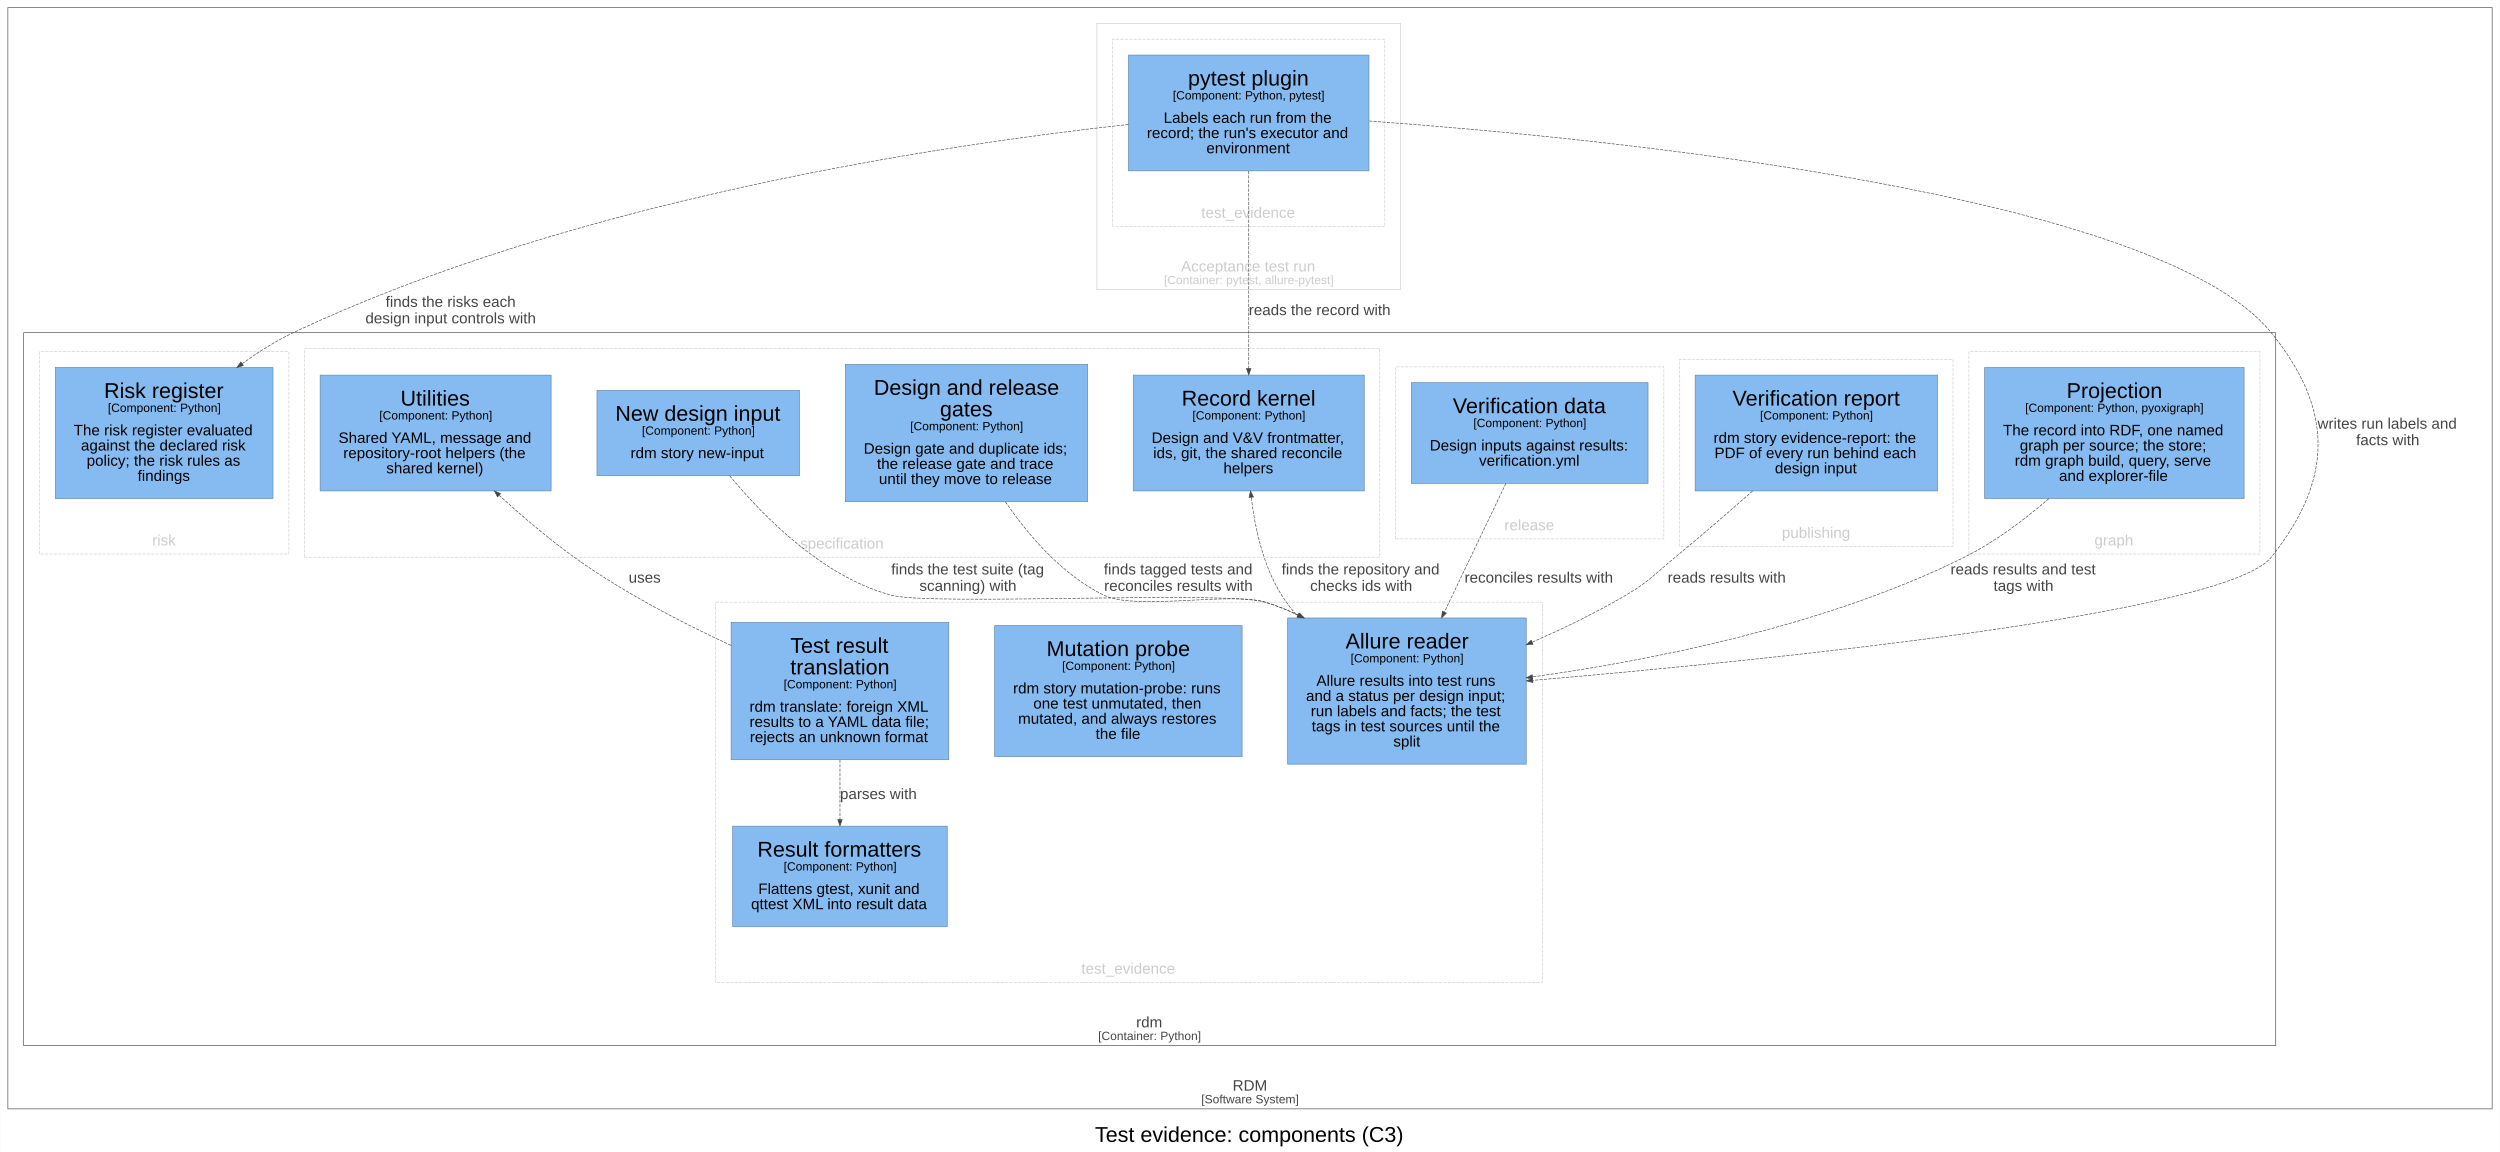
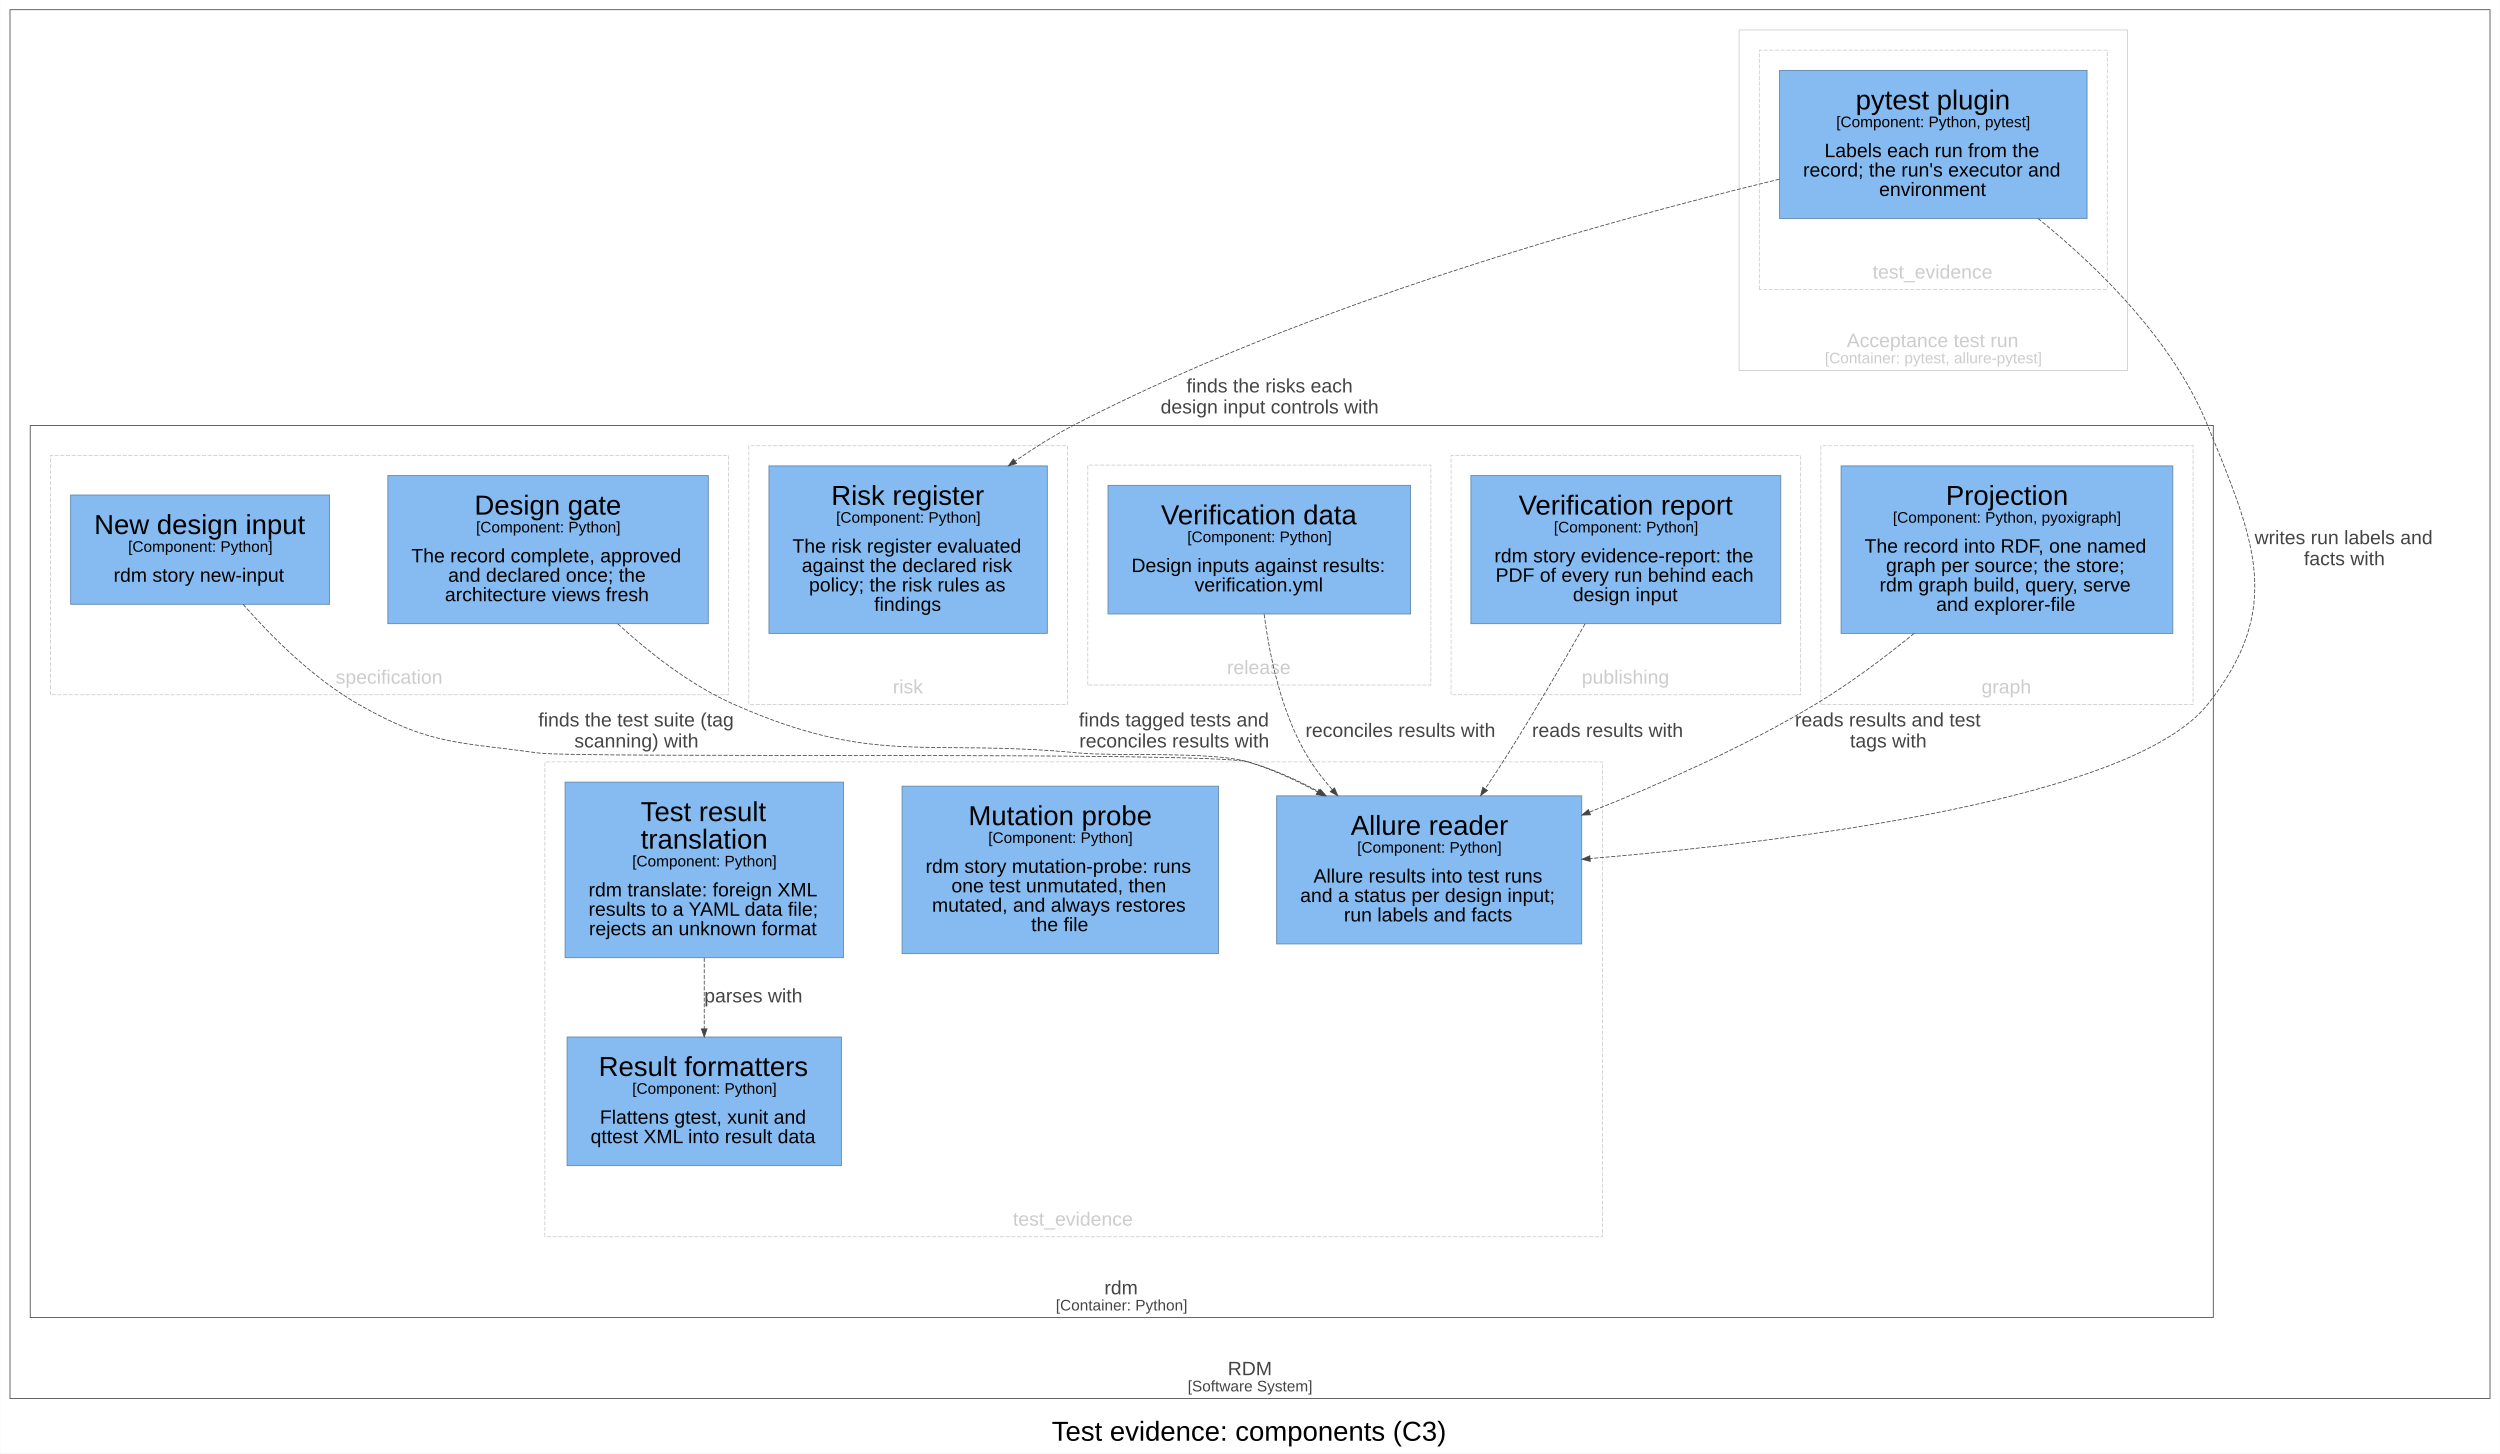
- <svg xmlns="http://www.w3.org/2000/svg" width="3950pt" height="1820pt" viewBox="0.00 0.00 3950.00 1820.40">
-   <g id="graph0" class="graph" transform="scale(1 1) rotate(0) translate(4 1816.4)">
-     <polygon fill="white" stroke="transparent" points="-4,4 -4,-1816.4 3946,-1816.4 3946,4 -4,4" />
-     <text text-anchor="start" x="1726" y="-11.8" font-family="Arial" font-size="34.00">Test evidence: components (C3)</text>
+ <svg xmlns="http://www.w3.org/2000/svg" width="3089pt" height="1796pt" viewBox="0.00 0.00 3089.00 1796.40">
+   <g id="graph0" class="graph" transform="scale(1 1) rotate(0) translate(4 1792.4)">
+     <polygon fill="white" stroke="transparent" points="-4,4 -4,-1792.4 3085,-1792.4 3085,4 -4,4" />
+     <text text-anchor="start" x="1295.5" y="-11.8" font-family="Arial" font-size="34.00">Test evidence: components (C3)</text>
    <g id="clust1" class="cluster">
-       <polygon fill="none" stroke="#444444" points="8,-64 8,-1804.4 3934,-1804.4 3934,-64 8,-64" />
-       <text text-anchor="start" x="1943.5" y="-92.8" font-family="Arial" font-size="24.00" fill="#444444">RDM</text>
-       <text text-anchor="start" x="1894" y="-72.8" font-family="Arial" font-size="19.00" fill="#444444">[Software System]</text>
+       <polygon fill="none" stroke="#444444" points="8,-64 8,-1780.4 3073,-1780.4 3073,-64 8,-64" />
+       <text text-anchor="start" x="1513" y="-92.8" font-family="Arial" font-size="24.00" fill="#444444">RDM</text>
+       <text text-anchor="start" x="1463.5" y="-72.8" font-family="Arial" font-size="19.00" fill="#444444">[Software System]</text>
    </g>
    <g id="clust2" class="cluster">
-       <polygon fill="none" stroke="#cccccc" points="1729,-1358.6 1729,-1779.4 2209,-1779.4 2209,-1358.6 1729,-1358.6" />
-       <text text-anchor="start" x="1862" y="-1387.4" font-family="Arial" font-size="24.00" fill="#cccccc">Acceptance test run</text>
-       <text text-anchor="start" x="1835" y="-1367.4" font-family="Arial" font-size="19.00" fill="#cccccc">[Container: pytest, allure-pytest]</text>
+       <polygon fill="none" stroke="#cccccc" points="2145,-1334.6 2145,-1755.4 2625,-1755.4 2625,-1334.6 2145,-1334.6" />
+       <text text-anchor="start" x="2278" y="-1363.4" font-family="Arial" font-size="24.00" fill="#cccccc">Acceptance test run</text>
+       <text text-anchor="start" x="2251" y="-1343.4" font-family="Arial" font-size="19.00" fill="#cccccc">[Container: pytest, allure-pytest]</text>
    </g>
    <g id="clust3" class="cluster">
-       <polygon fill="none" stroke="#cccccc" stroke-dasharray="5,2" points="1754,-1458.6 1754,-1754.4 2184,-1754.4 2184,-1458.6 1754,-1458.6" />
-       <text text-anchor="start" x="1894" y="-1472.2" font-family="Arial" font-size="24.00" fill="#cccccc">test_evidence</text>
+       <polygon fill="none" stroke="#cccccc" stroke-dasharray="5,2" points="2170,-1434.6 2170,-1730.4 2600,-1730.4 2600,-1434.6 2170,-1434.6" />
+       <text text-anchor="start" x="2310" y="-1448.2" font-family="Arial" font-size="24.00" fill="#cccccc">test_evidence</text>
    </g>
    <g id="clust4" class="cluster">
-       <polygon fill="none" stroke="#444444" points="33,-164 33,-1290.6 3592,-1290.6 3592,-164 33,-164" />
-       <text text-anchor="start" x="1791" y="-192.8" font-family="Arial" font-size="24.00" fill="#444444">rdm</text>
-       <text text-anchor="start" x="1731" y="-172.8" font-family="Arial" font-size="19.00" fill="#444444">[Container: Python]</text>
+       <polygon fill="none" stroke="#444444" points="33,-164 33,-1266.6 2731,-1266.6 2731,-164 33,-164" />
+       <text text-anchor="start" x="1360.5" y="-192.8" font-family="Arial" font-size="24.00" fill="#444444">rdm</text>
+       <text text-anchor="start" x="1300.5" y="-172.8" font-family="Arial" font-size="19.00" fill="#444444">[Container: Python]</text>
    </g>
    <g id="clust10" class="cluster">
-       <polygon fill="none" stroke="#cccccc" stroke-dasharray="5,2" points="1126,-264 1126,-864.8 2433,-864.8 2433,-264 1126,-264" />
-       <text text-anchor="start" x="1704.5" y="-277.6" font-family="Arial" font-size="24.00" fill="#cccccc">test_evidence</text>
+       <polygon fill="none" stroke="#cccccc" stroke-dasharray="5,2" points="669,-264 669,-850.8 1976,-850.8 1976,-264 669,-264" />
+       <text text-anchor="start" x="1247.5" y="-277.6" font-family="Arial" font-size="24.00" fill="#cccccc">test_evidence</text>
    </g>
    <g id="clust5" class="cluster">
-       <polygon fill="none" stroke="#cccccc" stroke-dasharray="5,2" points="3107,-940.8 3107,-1260.6 3567,-1260.6 3567,-940.8 3107,-940.8" />
-       <text text-anchor="start" x="3305.5" y="-954.4" font-family="Arial" font-size="24.00" fill="#cccccc">graph</text>
+       <polygon fill="none" stroke="#cccccc" stroke-dasharray="5,2" points="2246,-921.8 2246,-1241.6 2706,-1241.6 2706,-921.8 2246,-921.8" />
+       <text text-anchor="start" x="2444.5" y="-935.4" font-family="Arial" font-size="24.00" fill="#cccccc">graph</text>
    </g>
    <g id="clust6" class="cluster">
-       <polygon fill="none" stroke="#cccccc" stroke-dasharray="5,2" points="2650,-952.8 2650,-1248.6 3082,-1248.6 3082,-952.8 2650,-952.8" />
-       <text text-anchor="start" x="2811.5" y="-966.4" font-family="Arial" font-size="24.00" fill="#cccccc">publishing</text>
+       <polygon fill="none" stroke="#cccccc" stroke-dasharray="5,2" points="1789,-933.8 1789,-1229.6 2221,-1229.6 2221,-933.8 1789,-933.8" />
+       <text text-anchor="start" x="1950.5" y="-947.4" font-family="Arial" font-size="24.00" fill="#cccccc">publishing</text>
    </g>
    <g id="clust7" class="cluster">
-       <polygon fill="none" stroke="#cccccc" stroke-dasharray="5,2" points="2201,-964.8 2201,-1236.6 2625,-1236.6 2625,-964.8 2201,-964.8" />
-       <text text-anchor="start" x="2373" y="-978.4" font-family="Arial" font-size="24.00" fill="#cccccc">release</text>
+       <polygon fill="none" stroke="#cccccc" stroke-dasharray="5,2" points="1340,-945.8 1340,-1217.6 1764,-1217.6 1764,-945.8 1340,-945.8" />
+       <text text-anchor="start" x="1512" y="-959.4" font-family="Arial" font-size="24.00" fill="#cccccc">release</text>
    </g>
    <g id="clust8" class="cluster">
-       <polygon fill="none" stroke="#cccccc" stroke-dasharray="5,2" points="58,-940.8 58,-1260.6 452,-1260.6 452,-940.8 58,-940.8" />
-       <text text-anchor="start" x="236" y="-954.4" font-family="Arial" font-size="24.00" fill="#cccccc">risk</text>
+       <polygon fill="none" stroke="#cccccc" stroke-dasharray="5,2" points="921,-921.8 921,-1241.6 1315,-1241.6 1315,-921.8 921,-921.8" />
+       <text text-anchor="start" x="1099" y="-935.4" font-family="Arial" font-size="24.00" fill="#cccccc">risk</text>
    </g>
    <g id="clust9" class="cluster">
-       <polygon fill="none" stroke="#cccccc" stroke-dasharray="5,2" points="477,-935.8 477,-1265.6 2176,-1265.6 2176,-935.8 477,-935.8" />
-       <text text-anchor="start" x="1260" y="-949.4" font-family="Arial" font-size="24.00" fill="#cccccc">specification</text>
+       <polygon fill="none" stroke="#cccccc" stroke-dasharray="5,2" points="58,-933.8 58,-1229.6 896,-1229.6 896,-933.8 58,-933.8" />
+       <text text-anchor="start" x="410.5" y="-947.4" font-family="Arial" font-size="24.00" fill="#cccccc">specification</text>
    </g>
-     <g id="44" class="node">
-       <polygon fill="#85bbf0" stroke="#5d82a8" points="2159,-1729.4 1779,-1729.4 1779,-1546.4 2159,-1546.4 2159,-1729.4" />
-       <text text-anchor="start" x="1873" y="-1681.2" font-family="Arial" font-size="34.00" fill="#000000">pytest plugin</text>
-       <text text-anchor="start" x="1849" y="-1659.2" font-family="Arial" font-size="19.00" fill="#000000">[Component: Python, pytest]</text>
-       <text text-anchor="start" x="1834.5" y="-1622.2" font-family="Arial" font-size="24.00" fill="#000000">Labels each run from the</text>
-       <text text-anchor="start" x="1808" y="-1598.2" font-family="Arial" font-size="24.00" fill="#000000">record; the run's executor and</text>
-       <text text-anchor="start" x="1902" y="-1574.2" font-family="Arial" font-size="24.00" fill="#000000">environment</text>
+     <g id="46" class="node">
+       <polygon fill="#85bbf0" stroke="#5d82a8" points="2575,-1705.4 2195,-1705.4 2195,-1522.4 2575,-1522.4 2575,-1705.4" />
+       <text text-anchor="start" x="2289" y="-1657.2" font-family="Arial" font-size="34.00" fill="#000000">pytest plugin</text>
+       <text text-anchor="start" x="2265" y="-1635.2" font-family="Arial" font-size="19.00" fill="#000000">[Component: Python, pytest]</text>
+       <text text-anchor="start" x="2250.5" y="-1598.2" font-family="Arial" font-size="24.00" fill="#000000">Labels each run from the</text>
+       <text text-anchor="start" x="2224" y="-1574.2" font-family="Arial" font-size="24.00" fill="#000000">record; the run's executor and</text>
+       <text text-anchor="start" x="2318" y="-1550.2" font-family="Arial" font-size="24.00" fill="#000000">environment</text>
+     </g>
+     <g id="26" class="node">
+       <polygon fill="#85bbf0" stroke="#5d82a8" points="1290,-1216.6 946,-1216.6 946,-1009.6 1290,-1009.6 1290,-1216.6" />
+       <text text-anchor="start" x="1023" y="-1168.4" font-family="Arial" font-size="34.00" fill="#000000">Risk register</text>
+       <text text-anchor="start" x="1029" y="-1146.4" font-family="Arial" font-size="19.00" fill="#000000">[Component: Python]</text>
+       <text text-anchor="start" x="975" y="-1109.4" font-family="Arial" font-size="24.00" fill="#000000">The risk register evaluated</text>
+       <text text-anchor="start" x="986.5" y="-1085.4" font-family="Arial" font-size="24.00" fill="#000000">against the declared risk</text>
+       <text text-anchor="start" x="995.5" y="-1061.4" font-family="Arial" font-size="24.00" fill="#000000">policy; the risk rules as</text>
+       <text text-anchor="start" x="1076" y="-1037.4" font-family="Arial" font-size="24.00" fill="#000000">findings</text>
+     </g>
+     <g id="122" class="edge">
+       <path fill="none" stroke="#444444" stroke-dasharray="5,2" d="M2194.7,-1570.9C1976.07,-1518.19 1610.39,-1416.16 1322,-1266.6 1297.79,-1254.04 1273.4,-1238.69 1250.33,-1222.61" />
+       <polygon fill="#444444" stroke="#444444" points="1252.08,-1219.56 1241.9,-1216.65 1248.05,-1225.28 1252.08,-1219.56" />
+       <text text-anchor="start" x="1462" y="-1307.4" font-family="Arial" font-size="24.00" fill="#444444">finds the risks each</text>
+       <text text-anchor="start" x="1430" y="-1281.4" font-family="Arial" font-size="24.00" fill="#444444">design input controls with</text>
+     </g>
+     <g id="22" class="node">
+       <polygon fill="#85bbf0" stroke="#5d82a8" points="1950.5,-808.8 1573.5,-808.8 1573.5,-625.8 1950.5,-625.8 1950.5,-808.8" />
+       <text text-anchor="start" x="1665" y="-760.6" font-family="Arial" font-size="34.00" fill="#000000">Allure reader</text>
+       <text text-anchor="start" x="1673" y="-738.6" font-family="Arial" font-size="19.00" fill="#000000">[Component: Python]</text>
+       <text text-anchor="start" x="1619" y="-701.6" font-family="Arial" font-size="24.00" fill="#000000">Allure results into test runs</text>
+       <text text-anchor="start" x="1602.5" y="-677.6" font-family="Arial" font-size="24.00" fill="#000000">and a status per design input;</text>
+       <text text-anchor="start" x="1656.5" y="-653.6" font-family="Arial" font-size="24.00" fill="#000000">run labels and facts</text>
+     </g>
+     <g id="131" class="edge">
+       <path fill="none" stroke="#444444" stroke-dasharray="5,2" d="M2514.44,-1522.34C2591.2,-1460.3 2681.57,-1370.6 2724,-1266.6 2781.89,-1124.71 2819.4,-1041.73 2724,-921.8 2630.86,-804.72 2214.27,-752.56 1960.82,-731.32" />
+       <polygon fill="#444444" stroke="#444444" points="1961.01,-727.82 1950.75,-730.48 1960.43,-734.79 1961.01,-727.82" />
+       <text text-anchor="start" x="2782" y="-1119.9" font-family="Arial" font-size="24.00" fill="#444444">writes run labels and</text>
+       <text text-anchor="start" x="2843" y="-1093.9" font-family="Arial" font-size="24.00" fill="#444444">facts with</text>
+     </g>
+     <g id="39" class="node">
+       <polygon fill="#85bbf0" stroke="#5d82a8" points="2681,-1216.6 2271,-1216.6 2271,-1009.6 2681,-1009.6 2681,-1216.6" />
+       <text text-anchor="start" x="2400.5" y="-1168.4" font-family="Arial" font-size="34.00" fill="#000000">Projection</text>
+       <text text-anchor="start" x="2335" y="-1146.4" font-family="Arial" font-size="19.00" fill="#000000">[Component: Python, pyoxigraph]</text>
+       <text text-anchor="start" x="2300" y="-1109.4" font-family="Arial" font-size="24.00" fill="#000000">The record into RDF, one named</text>
+       <text text-anchor="start" x="2326.5" y="-1085.4" font-family="Arial" font-size="24.00" fill="#000000">graph per source; the store;</text>
+       <text text-anchor="start" x="2318.5" y="-1061.4" font-family="Arial" font-size="24.00" fill="#000000">rdm graph build, query, serve</text>
+       <text text-anchor="start" x="2388.5" y="-1037.4" font-family="Arial" font-size="24.00" fill="#000000">and explorer-file</text>
+     </g>
+     <g id="129" class="edge">
+       <path fill="none" stroke="#444444" stroke-dasharray="5,2" d="M2361.3,-1009.58C2323.88,-979.04 2281.09,-947.03 2239,-921.8 2151.63,-869.44 2048.33,-823.62 1960.24,-788.78" />
+       <polygon fill="#444444" stroke="#444444" points="1961.26,-785.42 1950.68,-785.02 1958.7,-791.93 1961.26,-785.42" />
+       <text text-anchor="start" x="2214" y="-894.6" font-family="Arial" font-size="24.00" fill="#444444">reads results and test</text>
+       <text text-anchor="start" x="2282" y="-868.6" font-family="Arial" font-size="24.00" fill="#444444">tags with</text>
+     </g>
+     <g id="37" class="node">
+       <polygon fill="#85bbf0" stroke="#5d82a8" points="2196.5,-1204.6 1813.5,-1204.6 1813.5,-1021.6 2196.5,-1021.6 2196.5,-1204.6" />
+       <text text-anchor="start" x="1872.5" y="-1156.4" font-family="Arial" font-size="34.00" fill="#000000">Verification report</text>
+       <text text-anchor="start" x="1916" y="-1134.4" font-family="Arial" font-size="19.00" fill="#000000">[Component: Python]</text>
+       <text text-anchor="start" x="1842.5" y="-1097.4" font-family="Arial" font-size="24.00" fill="#000000">rdm story evidence-report: the</text>
+       <text text-anchor="start" x="1844" y="-1073.4" font-family="Arial" font-size="24.00" fill="#000000">PDF of every run behind each</text>
+       <text text-anchor="start" x="1939.5" y="-1049.4" font-family="Arial" font-size="24.00" fill="#000000">design input</text>
+     </g>
+     <g id="134" class="edge">
+       <path fill="none" stroke="#444444" stroke-dasharray="5,2" d="M1954.58,-1021.36C1927.4,-973.4 1892.79,-913.85 1860,-861.8 1850.93,-847.4 1841.09,-832.37 1831.27,-817.7" />
+       <polygon fill="#444444" stroke="#444444" points="1833.98,-815.45 1825.5,-809.11 1828.17,-819.36 1833.98,-815.45" />
+       <text text-anchor="start" x="1889" y="-881.6" font-family="Arial" font-size="24.00" fill="#444444">reads results with</text>
+     </g>
+     <g id="20" class="node">
+       <polygon fill="#85bbf0" stroke="#5d82a8" points="1739,-1192.6 1365,-1192.6 1365,-1033.6 1739,-1033.6 1739,-1192.6" />
+       <text text-anchor="start" x="1430.5" y="-1144.4" font-family="Arial" font-size="34.00" fill="#000000">Verification data</text>
+       <text text-anchor="start" x="1463" y="-1122.4" font-family="Arial" font-size="19.00" fill="#000000">[Component: Python]</text>
+       <text text-anchor="start" x="1394" y="-1085.4" font-family="Arial" font-size="24.00" fill="#000000">Design inputs against results:</text>
+       <text text-anchor="start" x="1472" y="-1061.4" font-family="Arial" font-size="24.00" fill="#000000">verification.yml</text>
+     </g>
+     <g id="133" class="edge">
+       <path fill="none" stroke="#444444" stroke-dasharray="5,2" d="M1557.96,-1033.33C1564.65,-981.73 1578.85,-914.38 1609,-861.8 1618.09,-845.94 1629.51,-830.78 1641.98,-816.66" />
+       <polygon fill="#444444" stroke="#444444" points="1644.87,-818.68 1649.01,-808.92 1639.69,-813.97 1644.87,-818.68" />
+       <text text-anchor="start" x="1609" y="-881.6" font-family="Arial" font-size="24.00" fill="#444444">reconciles results with</text>
+     </g>
+     <g id="12" class="node">
+       <polygon fill="#85bbf0" stroke="#5d82a8" points="403,-1180.6 83,-1180.6 83,-1045.6 403,-1045.6 403,-1180.6" />
+       <text text-anchor="start" x="112" y="-1132.4" font-family="Arial" font-size="34.00" fill="#000000">New design input</text>
+       <text text-anchor="start" x="154" y="-1110.4" font-family="Arial" font-size="19.00" fill="#000000">[Component: Python]</text>
+       <text text-anchor="start" x="136" y="-1073.4" font-family="Arial" font-size="24.00" fill="#000000">rdm story new-input</text>
+     </g>
+     <g id="128" class="edge">
+       <path fill="none" stroke="#444444" stroke-dasharray="5,2" d="M296.07,-1045.51C332.27,-1004.27 383.56,-953.35 439,-921.8 527.83,-871.25 559.77,-875.89 661,-861.8 709.26,-855.08 1491.08,-863.95 1538,-850.8 1567.84,-842.44 1597.76,-829.04 1625.59,-813.92" />
+       <polygon fill="#444444" stroke="#444444" points="1627.5,-816.86 1634.54,-808.95 1624.1,-810.74 1627.5,-816.86" />
+       <text text-anchor="start" x="661" y="-894.6" font-family="Arial" font-size="24.00" fill="#444444">finds the test suite (tag</text>
+       <text text-anchor="start" x="705.5" y="-868.6" font-family="Arial" font-size="24.00" fill="#444444">scanning) with</text>
+     </g>
+     <g id="9" class="node">
+       <polygon fill="#85bbf0" stroke="#5d82a8" points="871,-1204.6 475,-1204.6 475,-1021.6 871,-1021.6 871,-1204.6" />
+       <text text-anchor="start" x="582" y="-1156.4" font-family="Arial" font-size="34.00" fill="#000000">Design gate</text>
+       <text text-anchor="start" x="584" y="-1134.4" font-family="Arial" font-size="19.00" fill="#000000">[Component: Python]</text>
+       <text text-anchor="start" x="504" y="-1097.4" font-family="Arial" font-size="24.00" fill="#000000">The record complete, approved</text>
+       <text text-anchor="start" x="549.5" y="-1073.4" font-family="Arial" font-size="24.00" fill="#000000">and declared once; the</text>
+       <text text-anchor="start" x="545.5" y="-1049.4" font-family="Arial" font-size="24.00" fill="#000000">architecture views fresh</text>
+     </g>
+     <g id="126" class="edge">
+       <path fill="none" stroke="#444444" stroke-dasharray="5,2" d="M759.04,-1021.45C799.23,-984.59 849.9,-945.23 903,-921.8 1077.93,-844.61 1138.68,-880.18 1329,-861.8 1375.29,-857.33 1493.48,-864.25 1538,-850.8 1567.17,-841.99 1596.52,-828.62 1623.93,-813.71" />
+       <polygon fill="#444444" stroke="#444444" points="1625.71,-816.73 1632.76,-808.82 1622.32,-810.6 1625.71,-816.73" />
+       <text text-anchor="start" x="1329" y="-894.6" font-family="Arial" font-size="24.00" fill="#444444">finds tagged tests and</text>
+       <text text-anchor="start" x="1329.5" y="-868.6" font-family="Arial" font-size="24.00" fill="#444444">reconciles results with</text>
+     </g>
+     <g id="23" class="node">
+       <polygon fill="#85bbf0" stroke="#5d82a8" points="1501.5,-820.8 1110.5,-820.8 1110.5,-613.8 1501.5,-613.8 1501.5,-820.8" />
+       <text text-anchor="start" x="1192.5" y="-772.6" font-family="Arial" font-size="34.00" fill="#000000">Mutation probe</text>
+       <text text-anchor="start" x="1217" y="-750.6" font-family="Arial" font-size="19.00" fill="#000000">[Component: Python]</text>
+       <text text-anchor="start" x="1139.5" y="-713.6" font-family="Arial" font-size="24.00" fill="#000000">rdm story mutation-probe: runs</text>
+       <text text-anchor="start" x="1171.5" y="-689.6" font-family="Arial" font-size="24.00" fill="#000000">one test unmutated, then</text>
+       <text text-anchor="start" x="1147.5" y="-665.6" font-family="Arial" font-size="24.00" fill="#000000">mutated, and always restores</text>
+       <text text-anchor="start" x="1270" y="-641.6" font-family="Arial" font-size="24.00" fill="#000000">the file</text>
+     </g>
+     <g id="24" class="node">
+       <polygon fill="#85bbf0" stroke="#5d82a8" points="1038,-825.8 694,-825.8 694,-608.8 1038,-608.8 1038,-825.8" />
+       <text text-anchor="start" x="787.5" y="-777.6" font-family="Arial" font-size="34.00" fill="#000000">Test result</text>
+       <text text-anchor="start" x="787.5" y="-743.6" font-family="Arial" font-size="34.00" fill="#000000">translation</text>
+       <text text-anchor="start" x="777" y="-721.6" font-family="Arial" font-size="19.00" fill="#000000">[Component: Python]</text>
+       <text text-anchor="start" x="723" y="-684.6" font-family="Arial" font-size="24.00" fill="#000000">rdm translate: foreign XML</text>
+       <text text-anchor="start" x="723" y="-660.6" font-family="Arial" font-size="24.00" fill="#000000">results to a YAML data file;</text>
+       <text text-anchor="start" x="723.5" y="-636.6" font-family="Arial" font-size="24.00" fill="#000000">rejects an unknown format</text>
    </g>
    <g id="25" class="node">
-       <polygon fill="#85bbf0" stroke="#5d82a8" points="427,-1235.6 83,-1235.6 83,-1028.6 427,-1028.6 427,-1235.6" />
-       <text text-anchor="start" x="160" y="-1187.4" font-family="Arial" font-size="34.00" fill="#000000">Risk register</text>
-       <text text-anchor="start" x="166" y="-1165.4" font-family="Arial" font-size="19.00" fill="#000000">[Component: Python]</text>
-       <text text-anchor="start" x="112" y="-1128.4" font-family="Arial" font-size="24.00" fill="#000000">The risk register evaluated</text>
-       <text text-anchor="start" x="123.5" y="-1104.4" font-family="Arial" font-size="24.00" fill="#000000">against the declared risk</text>
-       <text text-anchor="start" x="132.5" y="-1080.4" font-family="Arial" font-size="24.00" fill="#000000">policy; the risk rules as</text>
-       <text text-anchor="start" x="213" y="-1056.4" font-family="Arial" font-size="24.00" fill="#000000">findings</text>
+       <polygon fill="#85bbf0" stroke="#5d82a8" points="1035.5,-510.8 696.5,-510.8 696.5,-351.8 1035.5,-351.8 1035.5,-510.8" />
+       <text text-anchor="start" x="735.5" y="-462.6" font-family="Arial" font-size="34.00" fill="#000000">Result formatters</text>
+       <text text-anchor="start" x="777" y="-440.6" font-family="Arial" font-size="19.00" fill="#000000">[Component: Python]</text>
+       <text text-anchor="start" x="737" y="-403.6" font-family="Arial" font-size="24.00" fill="#000000">Flattens gtest, xunit and</text>
+       <text text-anchor="start" x="725.5" y="-379.6" font-family="Arial" font-size="24.00" fill="#000000">qttest XML into result data</text>
    </g>
-     <g id="121" class="edge">
-       <path fill="none" stroke="#444444" stroke-dasharray="5,2" d="M1778.93,-1619.75C1484.01,-1587.43 903.86,-1500.82 459,-1290.6 431.26,-1277.49 403.74,-1260.1 378.32,-1241.67" />
-       <polygon fill="#444444" stroke="#444444" points="380.27,-1238.76 370.14,-1235.65 376.12,-1244.4 380.27,-1238.76" />
-       <text text-anchor="start" x="605" y="-1331.4" font-family="Arial" font-size="24.00" fill="#444444">finds the risks each</text>
-       <text text-anchor="start" x="573" y="-1305.4" font-family="Arial" font-size="24.00" fill="#444444">design input controls with</text>
-     </g>
-     <g id="6" class="node">
-       <polygon fill="#85bbf0" stroke="#5d82a8" points="2151.5,-1223.6 1786.5,-1223.6 1786.5,-1040.6 2151.5,-1040.6 2151.5,-1223.6" />
-       <text text-anchor="start" x="1863" y="-1175.4" font-family="Arial" font-size="34.00" fill="#000000">Record kernel</text>
-       <text text-anchor="start" x="1880" y="-1153.4" font-family="Arial" font-size="19.00" fill="#000000">[Component: Python]</text>
-       <text text-anchor="start" x="1815.5" y="-1116.4" font-family="Arial" font-size="24.00" fill="#000000">Design and V&amp;V frontmatter,</text>
-       <text text-anchor="start" x="1818" y="-1092.4" font-family="Arial" font-size="24.00" fill="#000000">ids, git, the shared reconcile</text>
-       <text text-anchor="start" x="1929" y="-1068.4" font-family="Arial" font-size="24.00" fill="#000000">helpers</text>
-     </g>
-     <g id="117" class="edge">
-       <path fill="none" stroke="#444444" stroke-dasharray="5,2" d="M1969,-1546.25C1969,-1458.32 1969,-1325.18 1969,-1233.95" />
-       <polygon fill="#444444" stroke="#444444" points="1972.5,-1233.87 1969,-1223.87 1965.5,-1233.87 1972.5,-1233.87" />
-       <text text-anchor="start" x="1969" y="-1318.4" font-family="Arial" font-size="24.00" fill="#444444">reads the record with</text>
-     </g>
-     <g id="21" class="node">
-       <polygon fill="#85bbf0" stroke="#5d82a8" points="2407.5,-839.8 2030.5,-839.8 2030.5,-608.8 2407.5,-608.8 2407.5,-839.8" />
-       <text text-anchor="start" x="2122" y="-791.6" font-family="Arial" font-size="34.00" fill="#000000">Allure reader</text>
-       <text text-anchor="start" x="2130" y="-769.6" font-family="Arial" font-size="19.00" fill="#000000">[Component: Python]</text>
-       <text text-anchor="start" x="2076" y="-732.6" font-family="Arial" font-size="24.00" fill="#000000">Allure results into test runs</text>
-       <text text-anchor="start" x="2059.5" y="-708.6" font-family="Arial" font-size="24.00" fill="#000000">and a status per design input;</text>
-       <text text-anchor="start" x="2067" y="-684.6" font-family="Arial" font-size="24.00" fill="#000000">run labels and facts; the test</text>
-       <text text-anchor="start" x="2068.5" y="-660.6" font-family="Arial" font-size="24.00" fill="#000000">tags in test sources until the</text>
-       <text text-anchor="start" x="2197.5" y="-636.6" font-family="Arial" font-size="24.00" fill="#000000">split</text>
-     </g>
-     <g id="130" class="edge">
-       <path fill="none" stroke="#444444" stroke-dasharray="5,2" d="M2159.37,-1625.16C2547.23,-1596.87 3407.44,-1510.25 3585,-1290.6 3684.13,-1167.97 3683.01,-1059.33 3585,-935.8 3513.34,-845.48 2779.3,-772.13 2417.88,-741.18" />
-       <polygon fill="#444444" stroke="#444444" points="2418.09,-737.68 2407.83,-740.32 2417.5,-744.66 2418.09,-737.68" />
-       <text text-anchor="start" x="3658" y="-1138.9" font-family="Arial" font-size="24.00" fill="#444444">writes run labels and</text>
-       <text text-anchor="start" x="3719" y="-1112.9" font-family="Arial" font-size="24.00" fill="#444444">facts with</text>
-     </g>
-     <g id="37" class="node">
-       <polygon fill="#85bbf0" stroke="#5d82a8" points="3542,-1235.6 3132,-1235.6 3132,-1028.6 3542,-1028.6 3542,-1235.6" />
-       <text text-anchor="start" x="3261.5" y="-1187.4" font-family="Arial" font-size="34.00" fill="#000000">Projection</text>
-       <text text-anchor="start" x="3196" y="-1165.4" font-family="Arial" font-size="19.00" fill="#000000">[Component: Python, pyoxigraph]</text>
-       <text text-anchor="start" x="3161" y="-1128.4" font-family="Arial" font-size="24.00" fill="#000000">The record into RDF, one named</text>
-       <text text-anchor="start" x="3187.5" y="-1104.4" font-family="Arial" font-size="24.00" fill="#000000">graph per source; the store;</text>
-       <text text-anchor="start" x="3179.5" y="-1080.4" font-family="Arial" font-size="24.00" fill="#000000">rdm graph build, query, serve</text>
-       <text text-anchor="start" x="3249.5" y="-1056.4" font-family="Arial" font-size="24.00" fill="#000000">and explorer-file</text>
-     </g>
-     <g id="128" class="edge">
-       <path fill="none" stroke="#444444" stroke-dasharray="5,2" d="M3233.41,-1028.39C3194.33,-994.56 3147.73,-959.56 3100,-935.8 2880.72,-826.64 2602.14,-772.39 2417.59,-746.64" />
-       <polygon fill="#444444" stroke="#444444" points="2417.88,-743.15 2407.5,-745.25 2416.93,-750.08 2417.88,-743.15" />
-       <text text-anchor="start" x="3078" y="-908.6" font-family="Arial" font-size="24.00" fill="#444444">reads results and test</text>
-       <text text-anchor="start" x="3146" y="-882.6" font-family="Arial" font-size="24.00" fill="#444444">tags with</text>
-     </g>
-     <g id="35" class="node">
-       <polygon fill="#85bbf0" stroke="#5d82a8" points="3057.5,-1223.6 2674.5,-1223.6 2674.5,-1040.6 3057.5,-1040.6 3057.5,-1223.6" />
-       <text text-anchor="start" x="2733.5" y="-1175.4" font-family="Arial" font-size="34.00" fill="#000000">Verification report</text>
-       <text text-anchor="start" x="2777" y="-1153.4" font-family="Arial" font-size="19.00" fill="#000000">[Component: Python]</text>
-       <text text-anchor="start" x="2703.5" y="-1116.4" font-family="Arial" font-size="24.00" fill="#000000">rdm story evidence-report: the</text>
-       <text text-anchor="start" x="2705" y="-1092.4" font-family="Arial" font-size="24.00" fill="#000000">PDF of every run behind each</text>
-       <text text-anchor="start" x="2800.5" y="-1068.4" font-family="Arial" font-size="24.00" fill="#000000">design input</text>
-     </g>
-     <g id="133" class="edge">
-       <path fill="none" stroke="#444444" stroke-dasharray="5,2" d="M2765.32,-1040.52C2727.43,-1007.07 2683.67,-969.19 2643,-935.8 2609.2,-908.04 2602.67,-898.02 2565,-875.8 2518.66,-848.46 2466.43,-823.17 2416.88,-801.43" />
-       <polygon fill="#444444" stroke="#444444" points="2418.22,-798.2 2407.65,-797.41 2415.42,-804.62 2418.22,-798.2" />
-       <text text-anchor="start" x="2631" y="-895.6" font-family="Arial" font-size="24.00" fill="#444444">reads results with</text>
-     </g>
-     <g id="19" class="node">
-       <polygon fill="#85bbf0" stroke="#5d82a8" points="2600,-1211.6 2226,-1211.6 2226,-1052.6 2600,-1052.6 2600,-1211.6" />
-       <text text-anchor="start" x="2291.5" y="-1163.4" font-family="Arial" font-size="34.00" fill="#000000">Verification data</text>
-       <text text-anchor="start" x="2324" y="-1141.4" font-family="Arial" font-size="19.00" fill="#000000">[Component: Python]</text>
-       <text text-anchor="start" x="2255" y="-1104.4" font-family="Arial" font-size="24.00" fill="#000000">Design inputs against results:</text>
-       <text text-anchor="start" x="2333" y="-1080.4" font-family="Arial" font-size="24.00" fill="#000000">verification.yml</text>
-     </g>
-     <g id="132" class="edge">
-       <path fill="none" stroke="#444444" stroke-dasharray="5,2" d="M2375.36,-1052.38C2347.79,-994.7 2309.82,-915.28 2278.2,-849.14" />
-       <polygon fill="#444444" stroke="#444444" points="2281.26,-847.41 2273.79,-839.9 2274.94,-850.43 2281.26,-847.41" />
-       <text text-anchor="start" x="2310" y="-895.6" font-family="Arial" font-size="24.00" fill="#444444">reconciles results with</text>
-     </g>
-     <g id="11" class="node">
-       <polygon fill="#85bbf0" stroke="#5d82a8" points="1259,-1199.6 939,-1199.6 939,-1064.6 1259,-1064.6 1259,-1199.6" />
-       <text text-anchor="start" x="968" y="-1151.4" font-family="Arial" font-size="34.00" fill="#000000">New design input</text>
-       <text text-anchor="start" x="1010" y="-1129.4" font-family="Arial" font-size="19.00" fill="#000000">[Component: Python]</text>
-       <text text-anchor="start" x="992" y="-1092.4" font-family="Arial" font-size="24.00" fill="#000000">rdm story new-input</text>
-     </g>
-     <g id="127" class="edge">
-       <path fill="none" stroke="#444444" stroke-dasharray="5,2" d="M1148.72,-1064.57C1202.82,-999.09 1296.14,-904.82 1404,-875.8 1467.42,-858.73 1932.02,-883.44 1995,-864.8 2012.77,-859.54 2030.52,-852.46 2047.8,-844.27" />
-       <polygon fill="#444444" stroke="#444444" points="2049.34,-847.41 2056.8,-839.88 2046.28,-841.12 2049.34,-847.41" />
-       <text text-anchor="start" x="1404" y="-908.6" font-family="Arial" font-size="24.00" fill="#444444">finds the test suite (tag</text>
-       <text text-anchor="start" x="1448.5" y="-882.6" font-family="Arial" font-size="24.00" fill="#444444">scanning) with</text>
-     </g>
-     <g id="7" class="node">
-       <polygon fill="#85bbf0" stroke="#5d82a8" points="866.5,-1223.6 501.5,-1223.6 501.5,-1040.6 866.5,-1040.6 866.5,-1223.6" />
-       <text text-anchor="start" x="628.5" y="-1175.4" font-family="Arial" font-size="34.00" fill="#000000">Utilities</text>
-       <text text-anchor="start" x="595" y="-1153.4" font-family="Arial" font-size="19.00" fill="#000000">[Component: Python]</text>
-       <text text-anchor="start" x="530.5" y="-1116.4" font-family="Arial" font-size="24.00" fill="#000000">Shared YAML, message and</text>
-       <text text-anchor="start" x="538" y="-1092.4" font-family="Arial" font-size="24.00" fill="#000000">repository-root helpers (the</text>
-       <text text-anchor="start" x="606" y="-1068.4" font-family="Arial" font-size="24.00" fill="#000000">shared kernel)</text>
-     </g>
-     <g id="8" class="node">
-       <polygon fill="#85bbf0" stroke="#5d82a8" points="1714.5,-1240.6 1331.5,-1240.6 1331.5,-1023.6 1714.5,-1023.6 1714.5,-1240.6" />
-       <text text-anchor="start" x="1376.5" y="-1192.4" font-family="Arial" font-size="34.00" fill="#000000">Design and release</text>
-       <text text-anchor="start" x="1481" y="-1158.4" font-family="Arial" font-size="34.00" fill="#000000">gates</text>
-       <text text-anchor="start" x="1434" y="-1136.4" font-family="Arial" font-size="19.00" fill="#000000">[Component: Python]</text>
-       <text text-anchor="start" x="1360.5" y="-1099.4" font-family="Arial" font-size="24.00" fill="#000000">Design gate and duplicate ids;</text>
-       <text text-anchor="start" x="1381.5" y="-1075.4" font-family="Arial" font-size="24.00" fill="#000000">the release gate and trace</text>
-       <text text-anchor="start" x="1384.5" y="-1051.4" font-family="Arial" font-size="24.00" fill="#000000">until they move to release</text>
-     </g>
-     <g id="125" class="edge">
-       <path fill="none" stroke="#444444" stroke-dasharray="5,2" d="M1584.45,-1023.39C1621.83,-968.86 1674.94,-907.61 1740,-875.8 1790.96,-850.89 1940.81,-881.56 1995,-864.8 2012.26,-859.46 2029.53,-852.45 2046.38,-844.42" />
-       <polygon fill="#444444" stroke="#444444" points="2048.25,-847.4 2055.69,-839.85 2045.17,-841.11 2048.25,-847.4" />
-       <text text-anchor="start" x="1740" y="-908.6" font-family="Arial" font-size="24.00" fill="#444444">finds tagged tests and</text>
-       <text text-anchor="start" x="1740.5" y="-882.6" font-family="Arial" font-size="24.00" fill="#444444">reconciles results with</text>
-     </g>
-     <g id="123" class="edge">
-       <path fill="none" stroke="#444444" stroke-dasharray="5,2" d="M2048.62,-840.01C2038.31,-851.24 2028.92,-863.19 2021,-875.8 1992.13,-921.76 1978.9,-980.72 1972.99,-1030.39" />
-       <polygon fill="#444444" stroke="#444444" points="1969.49,-1030.2 1971.87,-1040.52 1976.45,-1030.97 1969.49,-1030.2" />
-       <text text-anchor="start" x="2021" y="-908.6" font-family="Arial" font-size="24.00" fill="#444444">finds the repository and</text>
-       <text text-anchor="start" x="2066" y="-882.6" font-family="Arial" font-size="24.00" fill="#444444">checks ids with</text>
-     </g>
-     <g id="22" class="node">
-       <polygon fill="#85bbf0" stroke="#5d82a8" points="1958.5,-827.8 1567.5,-827.8 1567.5,-620.8 1958.5,-620.8 1958.5,-827.8" />
-       <text text-anchor="start" x="1649.5" y="-779.6" font-family="Arial" font-size="34.00" fill="#000000">Mutation probe</text>
-       <text text-anchor="start" x="1674" y="-757.6" font-family="Arial" font-size="19.00" fill="#000000">[Component: Python]</text>
-       <text text-anchor="start" x="1596.5" y="-720.6" font-family="Arial" font-size="24.00" fill="#000000">rdm story mutation-probe: runs</text>
-       <text text-anchor="start" x="1628.5" y="-696.6" font-family="Arial" font-size="24.00" fill="#000000">one test unmutated, then</text>
-       <text text-anchor="start" x="1604.5" y="-672.6" font-family="Arial" font-size="24.00" fill="#000000">mutated, and always restores</text>
-       <text text-anchor="start" x="1727" y="-648.6" font-family="Arial" font-size="24.00" fill="#000000">the file</text>
-     </g>
-     <g id="23" class="node">
-       <polygon fill="#85bbf0" stroke="#5d82a8" points="1495,-832.8 1151,-832.8 1151,-615.8 1495,-615.8 1495,-832.8" />
-       <text text-anchor="start" x="1244.5" y="-784.6" font-family="Arial" font-size="34.00" fill="#000000">Test result</text>
-       <text text-anchor="start" x="1244.5" y="-750.6" font-family="Arial" font-size="34.00" fill="#000000">translation</text>
-       <text text-anchor="start" x="1234" y="-728.6" font-family="Arial" font-size="19.00" fill="#000000">[Component: Python]</text>
-       <text text-anchor="start" x="1180" y="-691.6" font-family="Arial" font-size="24.00" fill="#000000">rdm translate: foreign XML</text>
-       <text text-anchor="start" x="1180" y="-667.6" font-family="Arial" font-size="24.00" fill="#000000">results to a YAML data file;</text>
-       <text text-anchor="start" x="1180.5" y="-643.6" font-family="Arial" font-size="24.00" fill="#000000">rejects an unknown format</text>
-     </g>
-     <g id="94" class="edge">
-       <path fill="none" stroke="#444444" stroke-dasharray="5,2" d="M1150.92,-796.44C1072.03,-832.77 979.3,-880.9 903,-935.8 862.27,-965.11 820.46,-1000.77 784.44,-1033.56" />
-       <polygon fill="#444444" stroke="#444444" points="781.86,-1031.18 776.84,-1040.51 786.58,-1036.35 781.86,-1031.18" />
-       <text text-anchor="start" x="989" y="-895.6" font-family="Arial" font-size="24.00" fill="#444444">uses</text>
-     </g>
-     <g id="24" class="node">
-       <polygon fill="#85bbf0" stroke="#5d82a8" points="1492.5,-510.8 1153.5,-510.8 1153.5,-351.8 1492.5,-351.8 1492.5,-510.8" />
-       <text text-anchor="start" x="1192.5" y="-462.6" font-family="Arial" font-size="34.00" fill="#000000">Result formatters</text>
-       <text text-anchor="start" x="1234" y="-440.6" font-family="Arial" font-size="19.00" fill="#000000">[Component: Python]</text>
-       <text text-anchor="start" x="1194" y="-403.6" font-family="Arial" font-size="24.00" fill="#000000">Flattens gtest, xunit and</text>
-       <text text-anchor="start" x="1182.5" y="-379.6" font-family="Arial" font-size="24.00" fill="#000000">qttest XML into result data</text>
-     </g>
-     <g id="93" class="edge">
-       <path fill="none" stroke="#444444" stroke-dasharray="5,2" d="M1323,-615.77C1323,-584.78 1323,-551.31 1323,-521.56" />
-       <polygon fill="#444444" stroke="#444444" points="1326.5,-521.2 1323,-511.2 1319.5,-521.2 1326.5,-521.2" />
-       <text text-anchor="start" x="1323" y="-553.6" font-family="Arial" font-size="24.00" fill="#444444">parses with</text>
+     <g id="95" class="edge">
+       <path fill="none" stroke="#444444" stroke-dasharray="5,2" d="M866,-608.53C866,-579.6 866,-548.65 866,-520.9" />
+       <polygon fill="#444444" stroke="#444444" points="869.5,-520.82 866,-510.82 862.5,-520.82 869.5,-520.82" />
+       <text text-anchor="start" x="866" y="-553.6" font-family="Arial" font-size="24.00" fill="#444444">parses with</text>
    </g>
  </g>
</svg>
